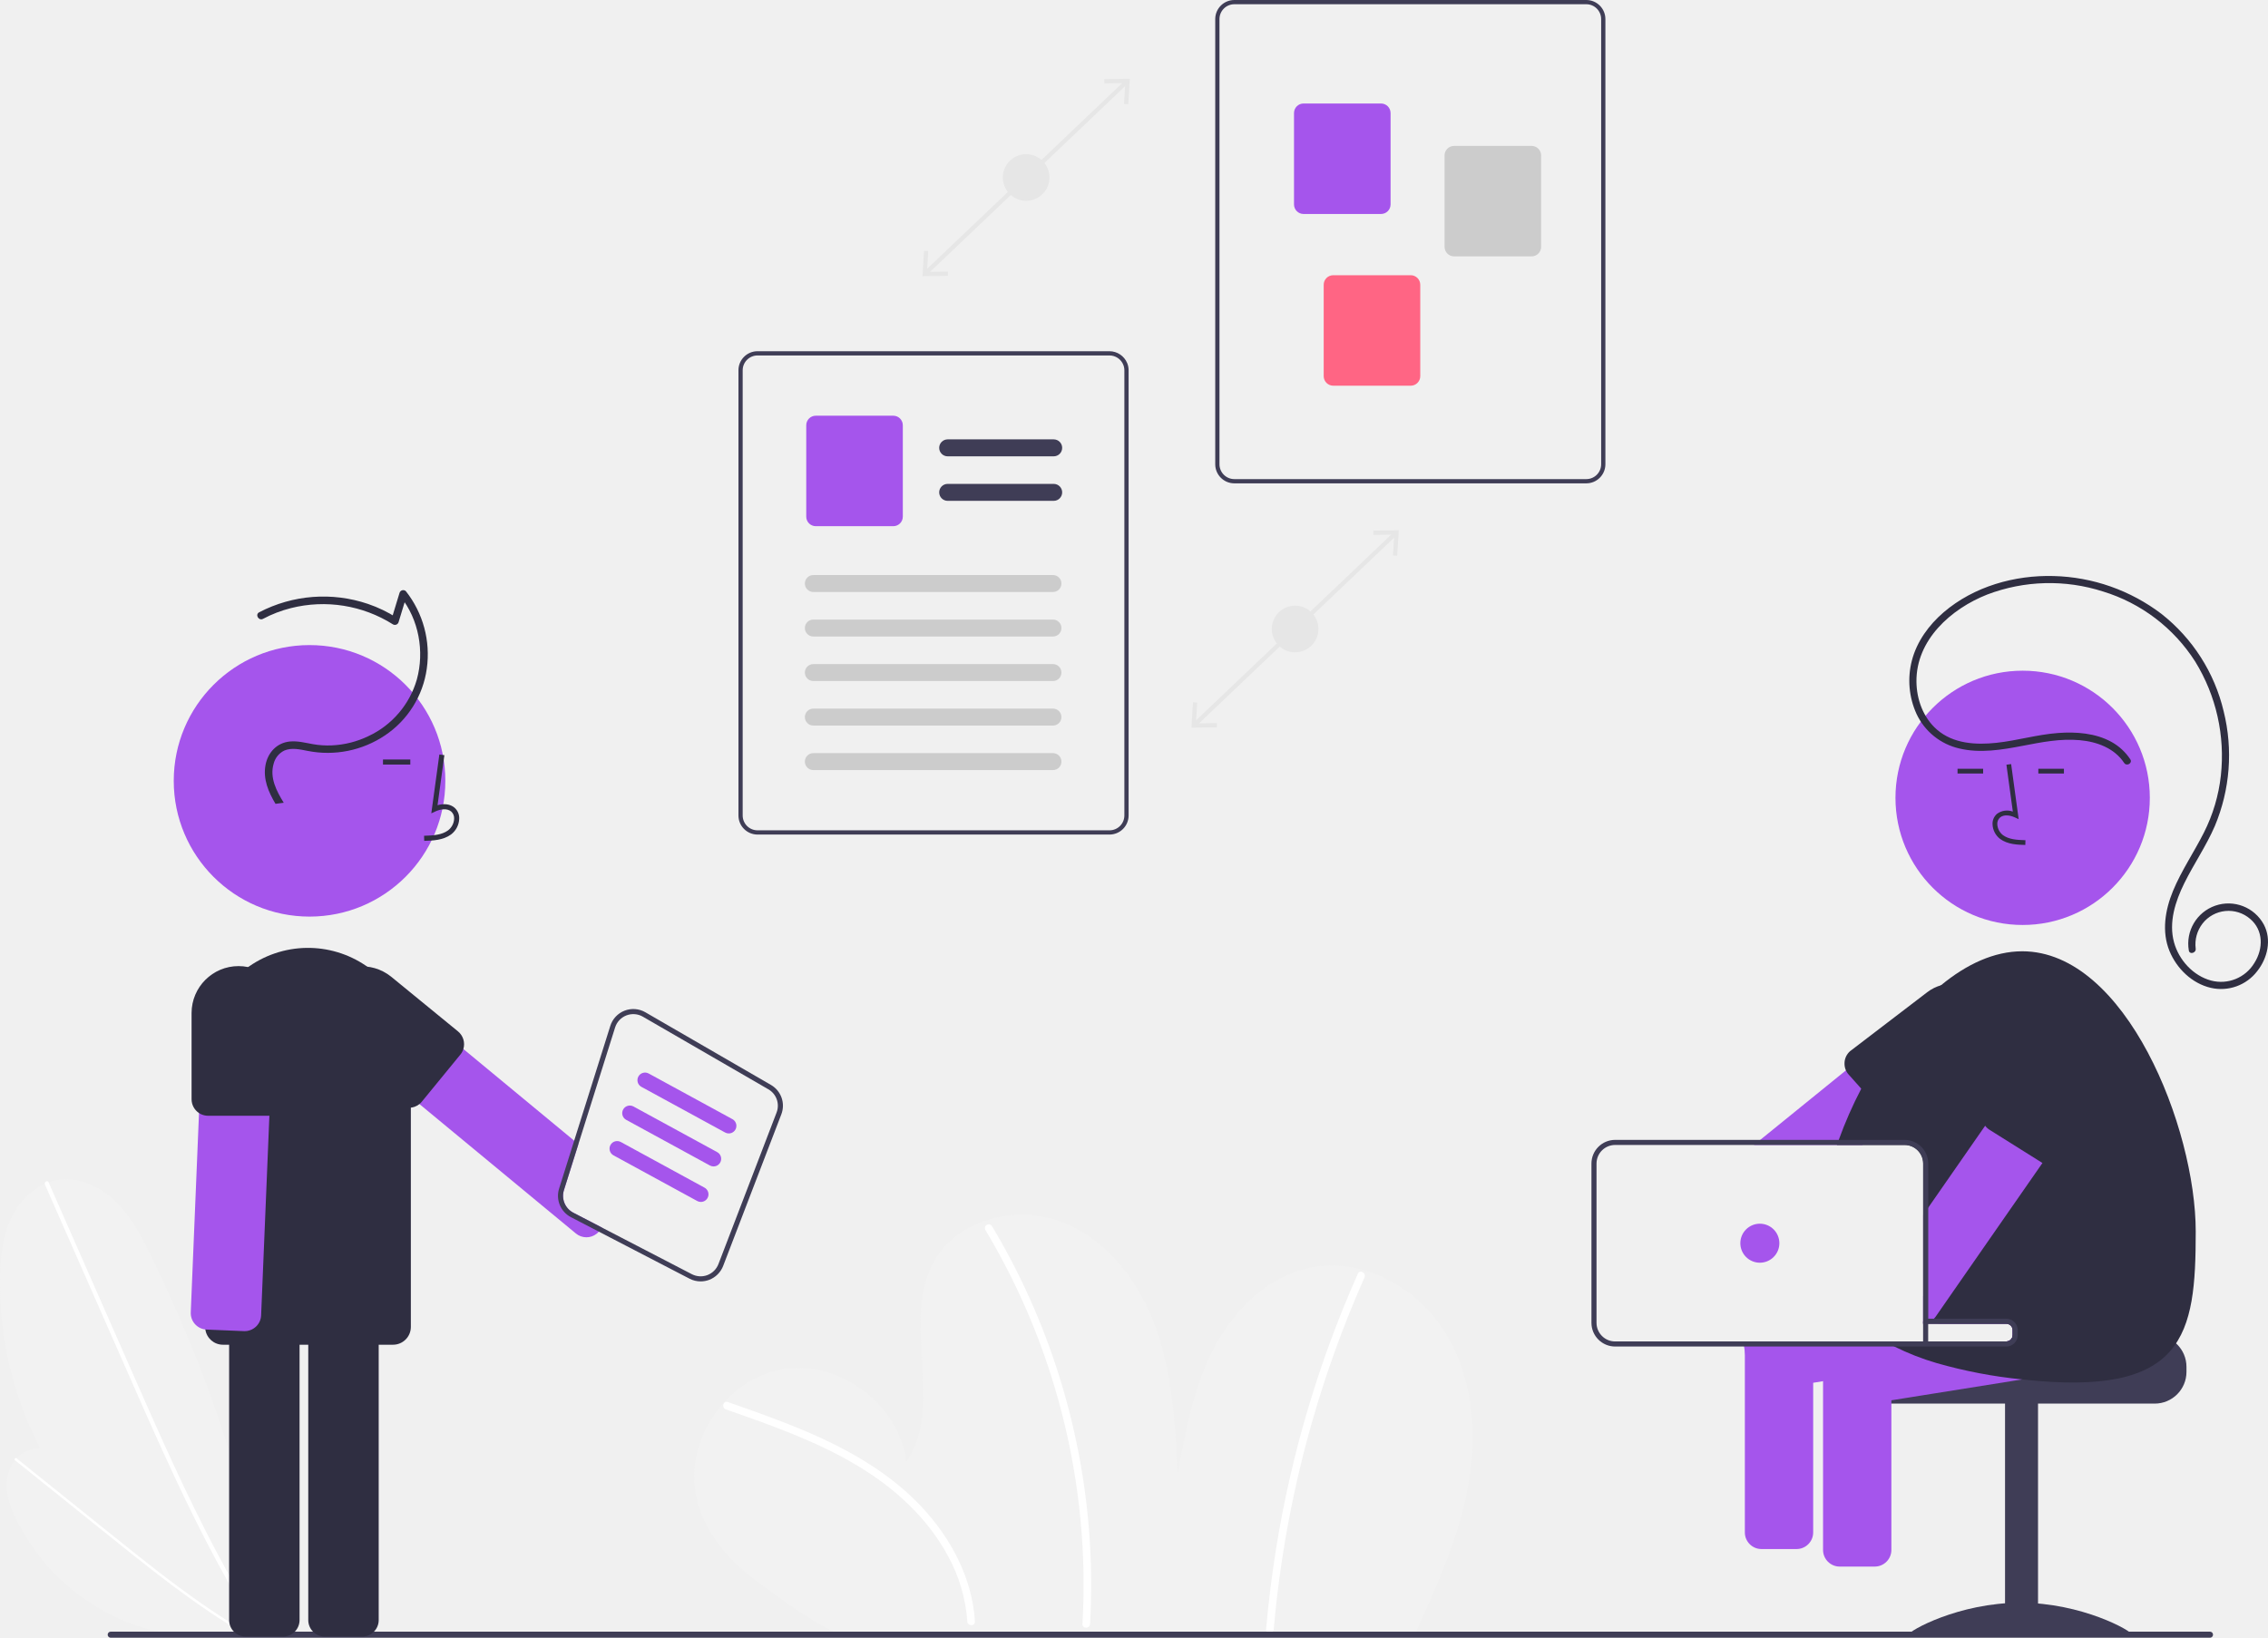
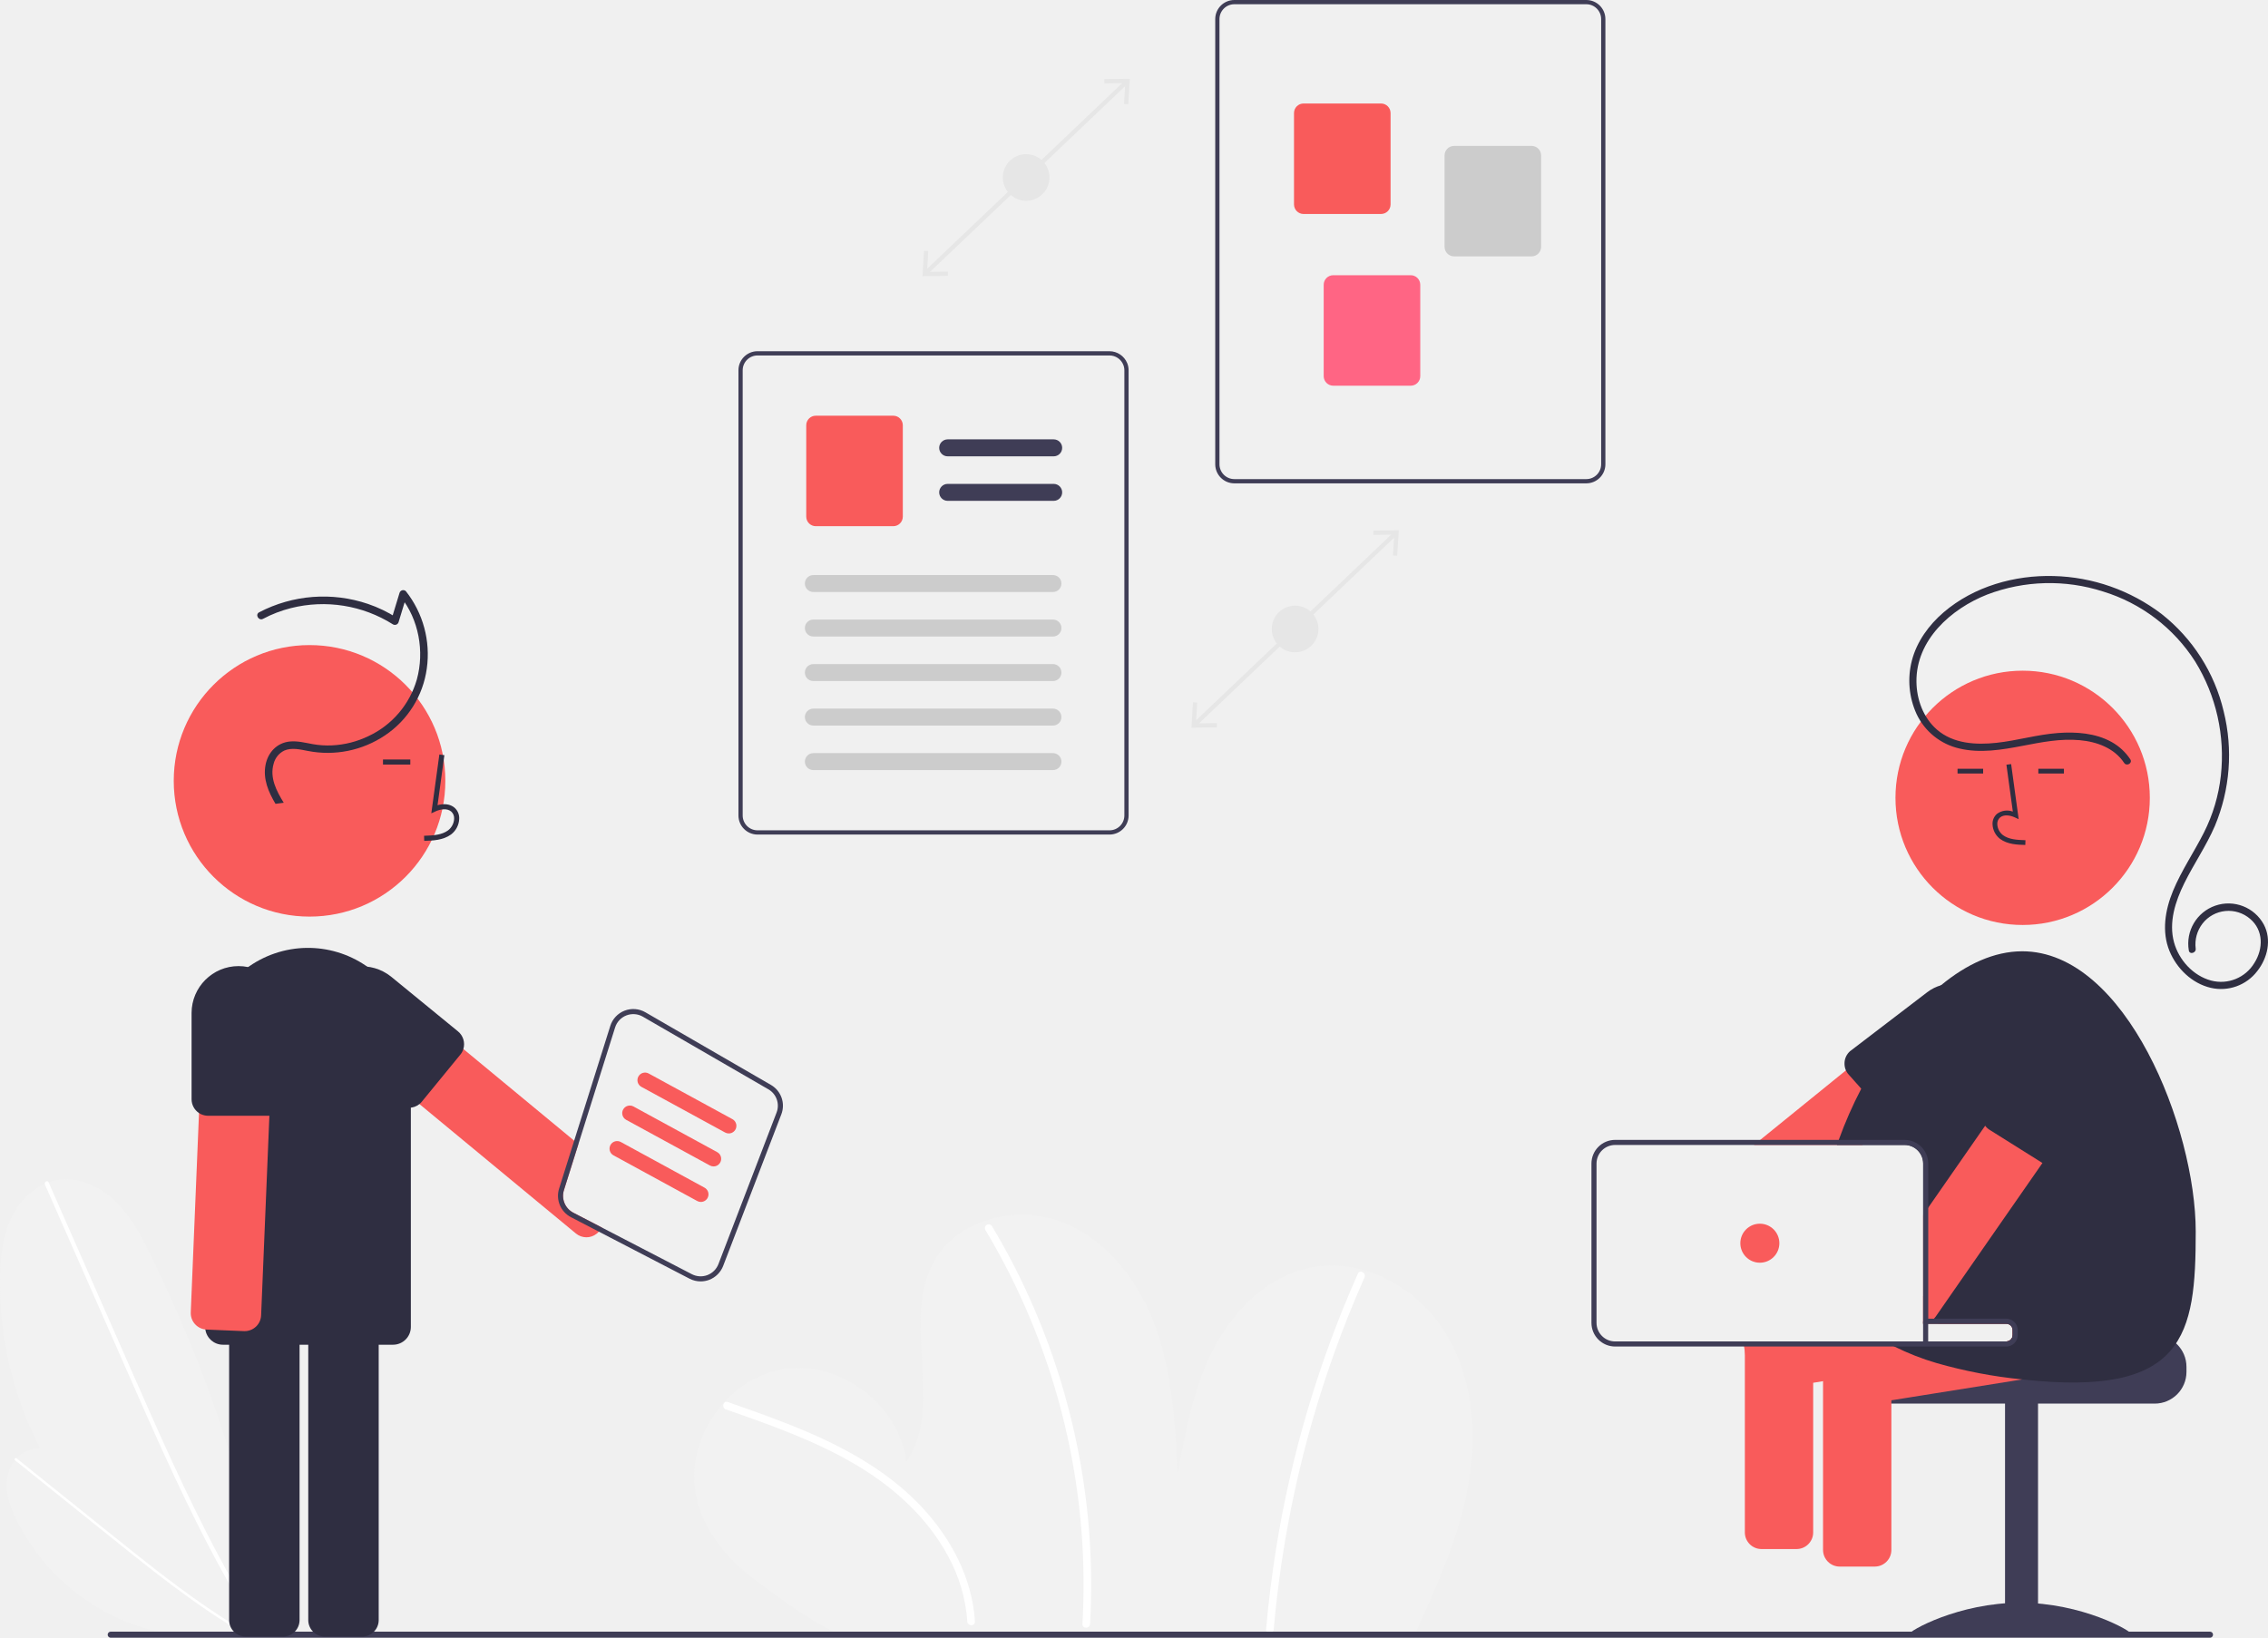
<svg xmlns="http://www.w3.org/2000/svg" data-name="Layer 1" width="893.867" height="645.616" viewBox="0 0 893.867 645.616">
  <path d="M710.155,772.465c8.799-19.006,17.592-38.294,21.411-58.887s2.216-42.943-8.721-60.804-32.473-29.974-53.024-25.936c-16.879,3.316-30.433,16.611-38.369,31.873s-11.12,32.476-14.207,49.399c-.997-19.226-2.054-38.761-8.44-56.922s-18.962-35.086-36.886-42.114-41.239-1.501-50.685,15.273c-13.308,23.633,4.338,56.782-10.965,79.175-2.625-22.462-26.114-40.208-48.439-36.596s-39.019,27.861-34.426,50.004c2.733,13.176,11.723,24.383,22.47,32.48s23.248,17.481,35.614,22.788Z" transform="translate(-153.0666 -127.1921)" fill="#f2f2f2" />
  <path d="M439.126,682.795c17.733,6.198,35.63,12.467,51.819,22.158,14.51,8.685,27.43,20.379,35.59,35.354a62.871,62.871,0,0,1,7.777,26.122c.118,1.918,3.119,1.931,3,0-1.049-17.079-9.372-32.708-20.897-45.068-12.636-13.552-29.011-22.808-45.917-29.989-10.024-4.258-20.297-7.877-30.574-11.469-1.826-.638-2.611,2.259-.798,2.893Z" transform="translate(-153.0666 -127.1921)" fill="#fff" />
  <path d="M541.412,612.051a270.255,270.255,0,0,1,25.994,57.706,273.524,273.524,0,0,1,11.99,62.141,270.113,270.113,0,0,1,.286,35.505c-.111,1.929,2.889,1.922,3,0a273.671,273.671,0,0,0-3.846-63.747,276.936,276.936,0,0,0-18.413-61.145,270.011,270.011,0,0,0-16.42-31.974,1.501,1.501,0,0,0-2.59,1.514Z" transform="translate(-153.0666 -127.1921)" fill="#fff" />
  <path d="M688.244,629.284a437.368,437.368,0,0,0-32.262,108.527q-2.53,15.767-3.917,31.688c-.168,1.923,2.833,1.912,3,0a435.796,435.796,0,0,1,24.009-109.369q5.341-14.875,11.76-29.332c.777-1.749-1.808-3.277-2.59-1.514Z" transform="translate(-153.0666 -127.1921)" fill="#fff" />
  <path d="M259.136,770.221A141.781,141.781,0,0,1,153.083,630.827c.122-7.912.954-15.99,4.28-23.17s9.504-13.39,17.232-15.091c8.434-1.857,17.333,1.939,23.619,7.861s10.406,13.736,14.198,21.495c22.838,46.734,40.189,96.88,46.686,148.488Z" transform="translate(-153.0666 -127.1921)" fill="#f2f2f2" />
  <path d="M170.768,594.124l16.006,36.367,16.006,36.367c5.069,11.518,10.129,23.04,15.368,34.482,5.194,11.341,10.565,22.603,16.295,33.684,5.722,11.065,11.804,21.949,18.405,32.515q1.233,1.974,2.49,3.932c.58.904,2.03.065,1.446-.845-6.728-10.488-12.927-21.305-18.742-32.324-5.821-11.03-11.261-22.257-16.5-33.574-5.267-11.377-10.332-22.847-15.383-34.321q-7.975-18.117-15.948-36.235l-16.006-36.367-1.992-4.526c-.433-.984-1.876-.133-1.446.845Z" transform="translate(-153.0666 -127.1921)" fill="#fff" />
  <path d="M252.459,770.473a82.967,82.967,0,0,1-92.692-43.741c-2.073-4.141-3.822-8.559-4.033-13.185s1.319-9.518,4.872-12.487c3.877-3.241,9.523-3.673,14.385-2.295s9.111,4.322,13.174,7.327c24.473,18.098,47.02,39.449,64.325,64.489Z" transform="translate(-153.0666 -127.1921)" fill="#f2f2f2" />
  <path d="M159.041,702.903l18.128,14.56,18.128,14.56c5.741,4.611,11.479,9.228,17.288,13.753,5.758,4.486,11.587,8.883,17.554,13.089,5.958,4.2,12.054,8.209,18.333,11.913q1.173.692,2.354,1.369c.545.313,1.072-.514.523-.829-6.324-3.629-12.463-7.572-18.457-11.722-6-4.155-11.855-8.516-17.63-12.977-5.806-4.485-11.532-9.072-17.252-13.666q-9.032-7.253-18.062-14.507L161.819,703.886l-2.256-1.812c-.491-.394-1.01.438-.523.829Z" transform="translate(-153.0666 -127.1921)" fill="#fff" />
  <path d="M1024.033,772.808h-827.294a1.191,1.191,0,1,1,0-2.381h827.294a1.191,1.191,0,1,1,0,2.381Z" transform="translate(-153.0666 -127.1921)" fill="#3f3d56" />
  <path d="M1002.3,653.515H946.29a2.501,2.501,0,0,1-2.5,2.5h-54.98a12.86,12.86,0,0,0-2.11,2,12.41,12.41,0,0,0-2.9,8v2a12.505,12.505,0,0,0,12.5,12.5h106a12.511,12.511,0,0,0,12.5-12.5v-2A12.517,12.517,0,0,0,1002.3,653.515Z" transform="translate(-153.0666 -127.1921)" fill="#3f3d56" />
  <rect x="790.228" y="552.827" width="13" height="92" fill="#3f3d56" />
  <path d="M993.295,771.562c0,1.405-19.699.543-44,.543s-44,.861-44-.543,19.699-12.543,44-12.543S993.295,770.158,993.295,771.562Z" transform="translate(-153.0666 -127.1921)" fill="#3f3d56" />
-   <path d="M999.85,656.395l-2.18-13.64a6.574,6.574,0,0,0-7.52-5.45l-22.49,3.59-38.52,6.15-12.53,2H943.79a2.501,2.501,0,0,1,2.5,2.5v1.97a2.501,2.501,0,0,1-2.5,2.5H874.62a6.332,6.332,0,0,0-2.43,2,6.487,6.487,0,0,0-1.24,4.96l.62,3.88.75,4.71.81,5.06a6.561,6.561,0,0,0,7.5,5.44l17.87-2.85,51.54-8.23,44.36-7.08A6.587,6.587,0,0,0,999.85,656.395Z" transform="translate(-153.0666 -127.1921)" fill="#a555ec" />
-   <path d="M897.13,658.015a6.356,6.356,0,0,0-2.53-2H875.48a6.321,6.321,0,0,0-2.54,2,6.465,6.465,0,0,0-1.37,3.99v76.21a6.56,6.56,0,0,0,6.55,6.55H891.95a6.559,6.559,0,0,0,6.55-6.55v-76.21A6.484,6.484,0,0,0,897.13,658.015Z" transform="translate(-153.0666 -127.1921)" fill="#a555ec" />
-   <path d="M938.75,528.215l-.13-.17-8.58-10.57a6.315,6.315,0,0,0-1.63-1.43,4.813,4.813,0,0,0-1.06-.54,6.3,6.3,0,0,0-1.71-.42,6.648,6.648,0,0,0-1.18-.02.032.032,0,0,0-.02.01,6.485,6.485,0,0,0-3.62,1.44l-17.61,14.28-22.63,18.36-33.77,27.4-2.46,2h42.73l2.47-2,8.17-6.63.58-.46,39.46-32.01.03-.02a6.457,6.457,0,0,0,1.87-2.45,6.599,6.599,0,0,0,.52-1.97A6.501,6.501,0,0,0,938.75,528.215Z" transform="translate(-153.0666 -127.1921)" fill="#a555ec" />
+   <path d="M999.85,656.395l-2.18-13.64a6.574,6.574,0,0,0-7.52-5.45l-22.49,3.59-38.52,6.15-12.53,2H943.79a2.501,2.501,0,0,1,2.5,2.5v1.97a2.501,2.501,0,0,1-2.5,2.5H874.62a6.332,6.332,0,0,0-2.43,2,6.487,6.487,0,0,0-1.24,4.96l.62,3.88.75,4.71.81,5.06a6.561,6.561,0,0,0,7.5,5.44l17.87-2.85,51.54-8.23,44.36-7.08A6.587,6.587,0,0,0,999.85,656.395Z" transform="translate(-153.0666 -127.1921)" fill="#f95b5b" />
+   <path d="M897.13,658.015a6.356,6.356,0,0,0-2.53-2H875.48a6.321,6.321,0,0,0-2.54,2,6.465,6.465,0,0,0-1.37,3.99v76.21a6.56,6.56,0,0,0,6.55,6.55H891.95a6.559,6.559,0,0,0,6.55-6.55v-76.21A6.484,6.484,0,0,0,897.13,658.015Z" transform="translate(-153.0666 -127.1921)" fill="#f95b5b" />
+   <path d="M938.75,528.215l-.13-.17-8.58-10.57a6.315,6.315,0,0,0-1.63-1.43,4.813,4.813,0,0,0-1.06-.54,6.3,6.3,0,0,0-1.71-.42,6.648,6.648,0,0,0-1.18-.02.032.032,0,0,0-.02.01,6.485,6.485,0,0,0-3.62,1.44l-17.61,14.28-22.63,18.36-33.77,27.4-2.46,2h42.73l2.47-2,8.17-6.63.58-.46,39.46-32.01.03-.02a6.457,6.457,0,0,0,1.87-2.45,6.599,6.599,0,0,0,.52-1.97A6.501,6.501,0,0,0,938.75,528.215Z" transform="translate(-153.0666 -127.1921)" fill="#f95b5b" />
  <path d="M938.62,528.045a16.303,16.303,0,0,0-3.56-7.3,16.118,16.118,0,0,0-6.65-4.7c-.4-.15-.79-.29-1.19-.4a17.148,17.148,0,0,0-2.76-.58.032.032,0,0,0-.02.01,16.314,16.314,0,0,0-11.8,3.26l-30.46,23.28a6.462,6.462,0,0,0-2.15,4.57,6.633,6.633,0,0,0,.55,2.97c.1.21.21.42.33.62a5.756,5.756,0,0,0,.84,1.12l4.88,5.48,11.35,12.73.32.36.73.83a6.549,6.549,0,0,0,9.27.41l26.27-28.22a16.214,16.214,0,0,0,3.19-5.03A16.466,16.466,0,0,0,938.62,528.045Z" transform="translate(-153.0666 -127.1921)" fill="#2f2e41" />
-   <circle cx="797.167" cy="314.521" r="50.122" fill="#a555ec" />
-   <path d="M969.03,649.495l-1.37-8.6-.81-5.05a6.563,6.563,0,0,0-7.51-5.44l-36.43,5.81-9.88,1.58-2,.32v10.93H943.79a2.501,2.501,0,0,1,2.5,2.5v1.97a2.501,2.501,0,0,1-2.5,2.5H840.12c0,.02.01.04.01.06l.62,3.88,1.56,9.76a6.561,6.561,0,0,0,7.5,5.44l17.87-2.85,3.89-.62.75-.12,26.18-4.18,17.81-2.85,28.26-4.51.42-.07,18.59-2.96A6.568,6.568,0,0,0,969.03,649.495Z" transform="translate(-153.0666 -127.1921)" fill="#a555ec" />
+   <circle cx="797.167" cy="314.521" r="50.122" fill="#f95b5b" />
+   <path d="M969.03,649.495l-1.37-8.6-.81-5.05a6.563,6.563,0,0,0-7.51-5.44l-36.43,5.81-9.88,1.58-2,.32v10.93H943.79a2.501,2.501,0,0,1,2.5,2.5v1.97a2.501,2.501,0,0,1-2.5,2.5H840.12c0,.02.01.04.01.06l.62,3.88,1.56,9.76a6.561,6.561,0,0,0,7.5,5.44l17.87-2.85,3.89-.62.75-.12,26.18-4.18,17.81-2.85,28.26-4.51.42-.07,18.59-2.96A6.568,6.568,0,0,0,969.03,649.495Z" transform="translate(-153.0666 -127.1921)" fill="#f95b5b" />
  <path d="M1018.45,612.715c0,40.86-4.15,65.3-68.15,58.3-.09-.01-.17-.02-.26-.03a190.03,190.03,0,0,1-33.73-6.45,100.174,100.174,0,0,1-16.64-6.52c-1.26-.64-2.47-1.31-3.66-2H943.79a2.501,2.501,0,0,0,2.5-2.5v-1.97a2.501,2.501,0,0,0-2.5-2.5H911.03v-63.16a7.341,7.341,0,0,0-7.33-7.33H877.05c.23-.66.46-1.33.71-2a163.829,163.829,0,0,1,8.87-20.18,153.933,153.933,0,0,1,16.58-25.58,106.531,106.531,0,0,1,14.84-15.19c10.03-8.28,20.95-13.4,32.03-13.4C990.94,502.205,1018.45,571.855,1018.45,612.715Z" transform="translate(-153.0666 -127.1921)" fill="#2f2e41" />
  <path d="M951.287,460.289l.052-1.873c-3.485-.097-6.557-.316-8.865-2.002a5.758,5.758,0,0,1-2.23-4.241,3.291,3.291,0,0,1,1.08-2.711c1.532-1.294,3.998-.875,5.795-.051l1.55.711-2.972-21.718-1.856.254,2.528,18.474a6.612,6.612,0,0,0-6.254.9,5.124,5.124,0,0,0-1.742,4.207,7.616,7.616,0,0,0,2.997,5.688C944.335,460.095,948.189,460.203,951.287,460.289Z" transform="translate(-153.0666 -127.1921)" fill="#2f2e41" />
  <rect x="771.509" y="303.059" width="10.088" height="1.873" fill="#2f2e41" />
  <rect x="803.351" y="303.059" width="10.088" height="1.873" fill="#2f2e41" />
  <path d="M990.235,427.941c-3.898-5.868-10.757-8.355-17.521-8.96-7.613-.681-14.969.787-22.402,2.213-8.18,1.57-16.838,3.038-25.081,1.054a24.725,24.725,0,0,1-16.807-13.578,31.627,31.627,0,0,1-1.841-21.089c1.932-7.479,6.726-14.06,12.538-19.031,11.863-10.145,27.916-14.705,43.356-14.275a73.301,73.301,0,0,1,42.494,14.942,69.019,69.019,0,0,1,24.485,38.371,71.952,71.952,0,0,1-3.484,45.257c-3.379,7.838-8.265,14.904-12.036,22.545-3.511,7.114-6.215,15.385-4.03,23.32,1.917,6.963,7.544,13.149,14.609,15.039a15.342,15.342,0,0,0,17.06-6.965c3.532-5.569,3.616-12.863-1.686-17.36a13.016,13.016,0,0,0-18.777,1.874,13.398,13.398,0,0,0-2.68,9.823c.261,1.769-2.446,2.532-2.709.747a15.849,15.849,0,0,1,29.55-10.234c3.198,6.012,1.472,13.264-2.587,18.404a17.938,17.938,0,0,1-18.289,6.577c-7.389-1.706-13.434-7.579-16.276-14.481-3.165-7.683-1.715-16.257,1.37-23.712,3.335-8.059,8.287-15.287,12.203-23.053a65.656,65.656,0,0,0,6.662-22.432,70.98,70.98,0,0,0-10.123-44.96,65.97,65.97,0,0,0-36.336-27.615,68.944,68.944,0,0,0-45.621,1.206c-14.276,5.625-28.061,17.883-27.896,34.347.071,7.033,2.681,14.205,8.068,18.896,6.438,5.606,15.402,6.085,23.494,5.21,8.144-.88,16.053-3.259,24.232-3.866,7.114-.528,14.789.021,21.142,3.555a21.138,21.138,0,0,1,7.343,6.812c1.003,1.51-1.429,2.919-2.426,1.418Z" transform="translate(-153.0666 -127.1921)" fill="#2f2e41" />
-   <path d="M980.03,542.545l-3.97-2.76-7.39-5.13a6.564,6.564,0,0,0-9.12,1.65l-24.09,34.67-22.43,32.28-2,2.88v42.91H911.21a6.531,6.531,0,0,0,4.09-2,5.831,5.831,0,0,0,.63-.77l6.98-10.06,17.25-24.83,17.88-25.72,1.7-2.45,21.92-31.55a5.682,5.682,0,0,0,.33-.52,5.269,5.269,0,0,0,.27-.53A6.55,6.55,0,0,0,980.03,542.545Z" transform="translate(-153.0666 -127.1921)" fill="#a555ec" />
+   <path d="M980.03,542.545l-3.97-2.76-7.39-5.13a6.564,6.564,0,0,0-9.12,1.65l-24.09,34.67-22.43,32.28-2,2.88v42.91H911.21a6.531,6.531,0,0,0,4.09-2,5.831,5.831,0,0,0,.63-.77l6.98-10.06,17.25-24.83,17.88-25.72,1.7-2.45,21.92-31.55a5.682,5.682,0,0,0,.33-.52,5.269,5.269,0,0,0,.27-.53A6.55,6.55,0,0,0,980.03,542.545Z" transform="translate(-153.0666 -127.1921)" fill="#f95b5b" />
  <path d="M980.1,528.825a16.088,16.088,0,0,0-2.22-1.22,16.359,16.359,0,0,0-19.98,5.16l-22.76,30.86a6.525,6.525,0,0,0,2.18,9.04l20.72,13,.26.16,1.04.65a6.573,6.573,0,0,0,9.01-2.2l16.07-31.9.27-.53.01-.01.99-1.99A16.363,16.363,0,0,0,980.1,528.825Z" transform="translate(-153.0666 -127.1921)" fill="#2f2e41" />
-   <path d="M840.75,656.015v75.29a6.559,6.559,0,0,0,6.55,6.55h13.83a6.56,6.56,0,0,0,6.55-6.55v-75.29Z" transform="translate(-153.0666 -127.1921)" fill="#a555ec" />
+   <path d="M840.75,656.015v75.29a6.559,6.559,0,0,0,6.55,6.55h13.83a6.56,6.56,0,0,0,6.55-6.55v-75.29Z" transform="translate(-153.0666 -127.1921)" fill="#f95b5b" />
  <path d="M943.79,647.045H913.03v-61.16a9.34,9.34,0,0,0-9.33-9.33H789.63a9.342,9.342,0,0,0-9.34,9.33v62.8a9.342,9.342,0,0,0,9.34,9.33H943.79c.16,0,.31-.01.46-.02.14-.01.28-.04.42-.06a4.516,4.516,0,0,0,3.62-4.42v-1.97A4.5,4.5,0,0,0,943.79,647.045Zm0,8.97H789.63a7.343,7.343,0,0,1-7.34-7.33v-62.8a7.343,7.343,0,0,1,7.34-7.33H903.7a7.341,7.341,0,0,1,7.33,7.33v63.16H943.79a2.501,2.501,0,0,1,2.5,2.5v1.97A2.501,2.501,0,0,1,943.79,656.015Z" transform="translate(-153.0666 -127.1921)" fill="#3f3d56" />
-   <circle cx="693.595" cy="490.094" r="7.69" fill="#a555ec" />
-   <circle cx="121.996" cy="307.821" r="53.519" fill="#a555ec" />
+   <circle cx="693.595" cy="490.094" r="7.69" fill="#f95b5b" />
+   <circle cx="121.996" cy="307.821" r="53.519" fill="#f95b5b" />
  <path d="M264.63,636.345H249.87a6.506,6.506,0,0,0-6.5,6.5v123.01a6.506,6.506,0,0,0,6.5,6.5h14.76a6.506,6.506,0,0,0,6.5-6.5v-123.01A6.506,6.506,0,0,0,264.63,636.345Z" transform="translate(-153.0666 -127.1921)" fill="#2f2e41" />
  <path d="M295.82,636.345H281.06a6.506,6.506,0,0,0-6.5,6.5v123.01a6.506,6.506,0,0,0,6.5,6.5h14.76a6.5,6.5,0,0,0,6.5-6.5v-123.01A6.5,6.5,0,0,0,295.82,636.345Z" transform="translate(-153.0666 -127.1921)" fill="#2f2e41" />
  <path d="M306.51,516.595a40.533,40.533,0,0,0-72.59,24.77v108.94a5.36,5.36,0,0,0,.08.99,6.996,6.996,0,0,0,6.92,6.01h67.07a7.014,7.014,0,0,0,7-7v-108.94A40.251,40.251,0,0,0,306.51,516.595Z" transform="translate(-153.0666 -127.1921)" fill="#2f2e41" />
  <path d="M320.258,458.671l-.056-2c3.721-.104,7.001-.337,9.466-2.138a6.148,6.148,0,0,0,2.381-4.528,3.514,3.514,0,0,0-1.153-2.895c-1.636-1.382-4.269-.935-6.188-.055l-1.655.759,3.173-23.19,1.981.271-2.699,19.727c2.607-.767,5.023-.437,6.678.961a5.471,5.471,0,0,1,1.86,4.492,8.133,8.133,0,0,1-3.2,6.073C327.681,458.463,323.565,458.579,320.258,458.671Z" transform="translate(-153.0666 -127.1921)" fill="#2f2e41" />
  <rect x="150.942" y="299.405" width="10.771" height="2" fill="#2f2e41" />
-   <path d="M259.37,518.135a6.451,6.451,0,0,0-4.52-2.09l-11.63-.48-3.11-.13a6.51,6.51,0,0,0-6.77,6.22l-1.84,44.32-3.25,78.59a6.511,6.511,0,0,0,5.75,6.73c.16.02.31.03.47.04l8.9.37,5.85.24a6.469,6.469,0,0,0,1.4-.09,6.535,6.535,0,0,0,3.27-1.62,6.45,6.45,0,0,0,2.09-4.52l.39-9.37,2.87-69.31,1.84-44.23A6.498,6.498,0,0,0,259.37,518.135Z" transform="translate(-153.0666 -127.1921)" fill="#a555ec" />
+   <path d="M259.37,518.135a6.451,6.451,0,0,0-4.52-2.09l-11.63-.48-3.11-.13a6.51,6.51,0,0,0-6.77,6.22l-1.84,44.32-3.25,78.59a6.511,6.511,0,0,0,5.75,6.73c.16.02.31.03.47.04l8.9.37,5.85.24a6.469,6.469,0,0,0,1.4-.09,6.535,6.535,0,0,0,3.27-1.62,6.45,6.45,0,0,0,2.09-4.52l.39-9.37,2.87-69.31,1.84-44.23A6.498,6.498,0,0,0,259.37,518.135Z" transform="translate(-153.0666 -127.1921)" fill="#f95b5b" />
  <path d="M250.85,508.435a18.089,18.089,0,0,0-3.78-.39,18.522,18.522,0,0,0-18.5,18.5v34a6.528,6.528,0,0,0,2.93,5.43,6.406,6.406,0,0,0,2.42.96,6.229,6.229,0,0,0,1.15.11h24a.92.92,0,0,0,.17-.01,6.496,6.496,0,0,0,6.33-6.49v-34A18.529,18.529,0,0,0,250.85,508.435Z" transform="translate(-153.0666 -127.1921)" fill="#2f2e41" />
-   <path d="M379.03,605.265a7.484,7.484,0,0,1-3.7-8.91l5.69-18.11-1.66-1.38-43.67-36.13-29.18-24.14-3.55-2.94a6.499,6.499,0,0,0-9.15.86l-9.41,11.38a6.488,6.488,0,0,0,.86,9.15l29.73,24.6,3.38,2.79,61.67,51.02a6.493,6.493,0,0,0,8.15.12,5.89,5.89,0,0,0,.88-.85,1.38,1.38,0,0,0,.12-.13l1.19-1.44Z" transform="translate(-153.0666 -127.1921)" fill="#a555ec" />
+   <path d="M379.03,605.265a7.484,7.484,0,0,1-3.7-8.91l5.69-18.11-1.66-1.38-43.67-36.13-29.18-24.14-3.55-2.94a6.499,6.499,0,0,0-9.15.86l-9.41,11.38a6.488,6.488,0,0,0,.86,9.15l29.73,24.6,3.38,2.79,61.67,51.02a6.493,6.493,0,0,0,8.15.12,5.89,5.89,0,0,0,.88-.85,1.38,1.38,0,0,0,.12-.13l1.19-1.44Z" transform="translate(-153.0666 -127.1921)" fill="#f95b5b" />
  <path d="M333.59,533.795l-26.31-21.53a18.501,18.501,0,0,0-23.44,28.63l26.31,21.53a6.496,6.496,0,0,0,8.22.01,5.387,5.387,0,0,0,.93-.92L334.5,542.945a6.427,6.427,0,0,0,1.19-2.21A6.535,6.535,0,0,0,333.59,533.795Z" transform="translate(-153.0666 -127.1921)" fill="#2f2e41" />
  <path d="M261.645,444.075c-2.787-4.656-4.968-9.786-3.933-15.302.924-4.926,4.469-8.762,9.567-9.266,3.07-.303,6.125.516,9.123,1.05a34.246,34.246,0,0,0,7.448.482,36.994,36.994,0,0,0,14.451-3.664,35.469,35.469,0,0,0,19.056-22.331c3.042-11.074.783-23.649-6.44-32.663l2.507-.662-3.264,10.724a1.515,1.515,0,0,1-2.204.896,51.664,51.664,0,0,0-40.201-6.427,48.947,48.947,0,0,0-11.031,4.243c-1.704.906-3.221-1.683-1.514-2.59a54.697,54.697,0,0,1,42.915-3.288,52.214,52.214,0,0,1,11.345,5.472l-2.204.896,3.264-10.724a1.512,1.512,0,0,1,2.507-.662,40.207,40.207,0,0,1,8.241,30.483,37.94,37.94,0,0,1-16.429,26.319,40.458,40.458,0,0,1-30.554,6.142c-2.936-.564-6.265-1.372-9.146-.143a7.9,7.9,0,0,0-4.234,5.208c-1.632,5.531,1.145,10.784,3.982,15.383Z" transform="translate(-153.0666 -127.1921)" fill="#2f2e41" />
  <path d="M456.89,554.875l-49.47-28.63a9.503,9.503,0,0,0-13.82,5.37l-14.24,45.25-5.94,18.89a9.483,9.483,0,0,0,4.69,11.28l10.96,5.69,35.76,18.55a9.478,9.478,0,0,0,4.38,1.07,9.655,9.655,0,0,0,3.3-.59l.07-.03a9.55,9.55,0,0,0,5.5-5.48L461,566.495A9.459,9.459,0,0,0,456.89,554.875Zm2.24,10.91-22.92,59.75a7.529,7.529,0,0,1-4.35,4.32l-.05.02a7.532,7.532,0,0,1-6.06-.37l-35.37-18.35-11.35-5.89a7.484,7.484,0,0,1-3.7-8.91l5.69-18.11,14.48-46.03a7.517,7.517,0,0,1,10.91-4.24l49.47,28.63A7.47,7.47,0,0,1,459.13,565.785Z" transform="translate(-153.0666 -127.1921)" fill="#3f3d56" />
-   <path d="M440.292,574.019a2.99,2.99,0,0,1-1.434-.367l-33-18a3,3,0,0,1,2.873-5.268l33,18a3,3,0,0,1-1.439,5.634Z" transform="translate(-153.0666 -127.1921)" fill="#a555ec" />
-   <path d="M434.292,587.019a2.99,2.99,0,0,1-1.434-.367l-33-18a3,3,0,0,1,2.873-5.268l33,18a3,3,0,0,1-1.439,5.634Z" transform="translate(-153.0666 -127.1921)" fill="#a555ec" />
-   <path d="M429.292,601.019a2.99,2.99,0,0,1-1.434-.367l-33-18a3,3,0,0,1,2.873-5.268l33,18a3,3,0,0,1-1.439,5.634Z" transform="translate(-153.0666 -127.1921)" fill="#a555ec" />
+   <path d="M440.292,574.019a2.99,2.99,0,0,1-1.434-.367l-33-18a3,3,0,0,1,2.873-5.268l33,18a3,3,0,0,1-1.439,5.634Z" transform="translate(-153.0666 -127.1921)" fill="#f95b5b" />
+   <path d="M434.292,587.019a2.99,2.99,0,0,1-1.434-.367l-33-18a3,3,0,0,1,2.873-5.268l33,18a3,3,0,0,1-1.439,5.634Z" transform="translate(-153.0666 -127.1921)" fill="#f95b5b" />
+   <path d="M429.292,601.019a2.99,2.99,0,0,1-1.434-.367l-33-18a3,3,0,0,1,2.873-5.268l33,18a3,3,0,0,1-1.439,5.634Z" transform="translate(-153.0666 -127.1921)" fill="#f95b5b" />
  <path d="M778.266,317.735H639.537a7.53,7.53,0,0,1-7.521-7.521v-175.5a7.53,7.53,0,0,1,7.521-7.521H778.266a7.53,7.53,0,0,1,7.521,7.521v175.5A7.53,7.53,0,0,1,778.266,317.735ZM639.537,128.863a5.857,5.857,0,0,0-5.85,5.85v175.5a5.857,5.857,0,0,0,5.85,5.85H778.266a5.857,5.857,0,0,0,5.85-5.85v-175.5a5.857,5.857,0,0,0-5.85-5.85Z" transform="translate(-153.0666 -127.1921)" fill="#3f3d56" />
-   <path d="M697.361,211.55h-30.537a3.765,3.765,0,0,1-3.761-3.761V171.754a3.765,3.765,0,0,1,3.761-3.761h30.537a3.765,3.765,0,0,1,3.761,3.761v36.036A3.765,3.765,0,0,1,697.361,211.55Z" transform="translate(-153.0666 -127.1921)" fill="#a555ec" />
+   <path d="M697.361,211.55h-30.537a3.765,3.765,0,0,1-3.761-3.761V171.754a3.765,3.765,0,0,1,3.761-3.761h30.537a3.765,3.765,0,0,1,3.761,3.761v36.036A3.765,3.765,0,0,1,697.361,211.55Z" transform="translate(-153.0666 -127.1921)" fill="#f95b5b" />
  <path d="M756.697,228.265h-30.537a3.765,3.765,0,0,1-3.761-3.761V188.468a3.765,3.765,0,0,1,3.761-3.761h30.537a3.765,3.765,0,0,1,3.761,3.761v36.036A3.765,3.765,0,0,1,756.697,228.265Z" transform="translate(-153.0666 -127.1921)" fill="#ccc" />
  <path d="M709.061,279.243h-30.537a3.765,3.765,0,0,1-3.761-3.761V239.447a3.765,3.765,0,0,1,3.761-3.761h30.537a3.765,3.765,0,0,1,3.761,3.761v36.036A3.765,3.765,0,0,1,709.061,279.243Z" transform="translate(-153.0666 -127.1921)" fill="#ff6584" />
  <path d="M597.305,270.299a7.602,7.602,0,0,0-6.95-4.65h-138.73a7.524,7.524,0,0,0-7.52,7.52v175.5a7.524,7.524,0,0,0,7.52,7.52h138.73a7.53,7.53,0,0,0,7.52-7.52v-175.5A7.383,7.383,0,0,0,597.305,270.299Zm-1.1,178.37a5.857,5.857,0,0,1-5.85,5.85h-138.73a5.851,5.851,0,0,1-5.85-5.85v-175.5a5.858,5.858,0,0,1,5.85-5.85h138.73a5.879,5.879,0,0,1,5.43,3.68,6.493,6.493,0,0,1,.22.66,5.795,5.795,0,0,1,.2,1.51Z" transform="translate(-153.0666 -127.1921)" fill="#3f3d56" />
  <path d="M568.35,307.085H526.564a3.343,3.343,0,1,1,0-6.686h41.786a3.343,3.343,0,0,1,0,6.686Z" transform="translate(-153.0666 -127.1921)" fill="#3f3d56" />
  <path d="M568.35,324.635H526.564a3.343,3.343,0,1,1,0-6.686h41.786a3.343,3.343,0,1,1,0,6.686Z" transform="translate(-153.0666 -127.1921)" fill="#3f3d56" />
-   <path d="M505.124,334.628h-30.537a3.765,3.765,0,0,1-3.761-3.761V294.831a3.765,3.765,0,0,1,3.761-3.761h30.537a3.765,3.765,0,0,1,3.761,3.761v36.036A3.765,3.765,0,0,1,505.124,334.628Z" transform="translate(-153.0666 -127.1921)" fill="#a555ec" />
+   <path d="M505.124,334.628h-30.537a3.765,3.765,0,0,1-3.761-3.761V294.831a3.765,3.765,0,0,1,3.761-3.761h30.537a3.765,3.765,0,0,1,3.761,3.761v36.036A3.765,3.765,0,0,1,505.124,334.628Z" transform="translate(-153.0666 -127.1921)" fill="#f95b5b" />
  <path d="M568.06,360.571H473.624a3.343,3.343,0,1,1,0-6.686h94.436a3.343,3.343,0,0,1,0,6.686Z" transform="translate(-153.0666 -127.1921)" fill="#ccc" />
  <path d="M568.06,378.121H473.624a3.343,3.343,0,1,1,0-6.686h94.436a3.343,3.343,0,0,1,0,6.686Z" transform="translate(-153.0666 -127.1921)" fill="#ccc" />
  <path d="M568.06,395.671H473.624a3.343,3.343,0,1,1,0-6.686h94.436a3.343,3.343,0,0,1,0,6.686Z" transform="translate(-153.0666 -127.1921)" fill="#ccc" />
  <path d="M568.06,413.221H473.624a3.343,3.343,0,1,1,0-6.686h94.436a3.343,3.343,0,0,1,0,6.686Z" transform="translate(-153.0666 -127.1921)" fill="#ccc" />
  <path d="M568.06,430.771H473.624a3.343,3.343,0,1,1,0-6.686h94.436a3.343,3.343,0,0,1,0,6.686Z" transform="translate(-153.0666 -127.1921)" fill="#ccc" />
  <rect x="608.895" y="374.318" width="109.196" height="1.672" transform="translate(-228.792 433.7569) rotate(-43.59326)" fill="#e6e6e6" />
  <polygon points="469.569 286.858 479.607 286.74 479.589 285.067 471.347 285.166 471.851 276.94 470.181 276.839 469.569 286.858" fill="#e6e6e6" />
  <polygon points="551.281 209.063 550.671 219.083 549.001 218.983 549.504 210.756 541.263 210.855 541.245 209.183 551.281 209.063" fill="#e6e6e6" />
  <circle cx="510.426" cy="247.962" r="9.193" fill="#e6e6e6" />
  <rect x="502.895" y="196.318" width="109.196" height="1.672" transform="translate(-135.2841 311.5833) rotate(-43.59326)" fill="#e6e6e6" />
  <polygon points="363.569 108.858 373.607 108.74 373.589 107.067 365.347 107.166 365.851 98.94 364.181 98.839 363.569 108.858" fill="#e6e6e6" />
  <polygon points="445.281 31.063 444.671 41.083 443.001 40.983 443.504 32.756 435.263 32.855 435.245 31.183 445.281 31.063" fill="#e6e6e6" />
  <circle cx="404.426" cy="69.962" r="9.193" fill="#e6e6e6" />
  <rect x="757.933" y="520.913" width="2" height="9" fill="#3f3d56" />
</svg>
